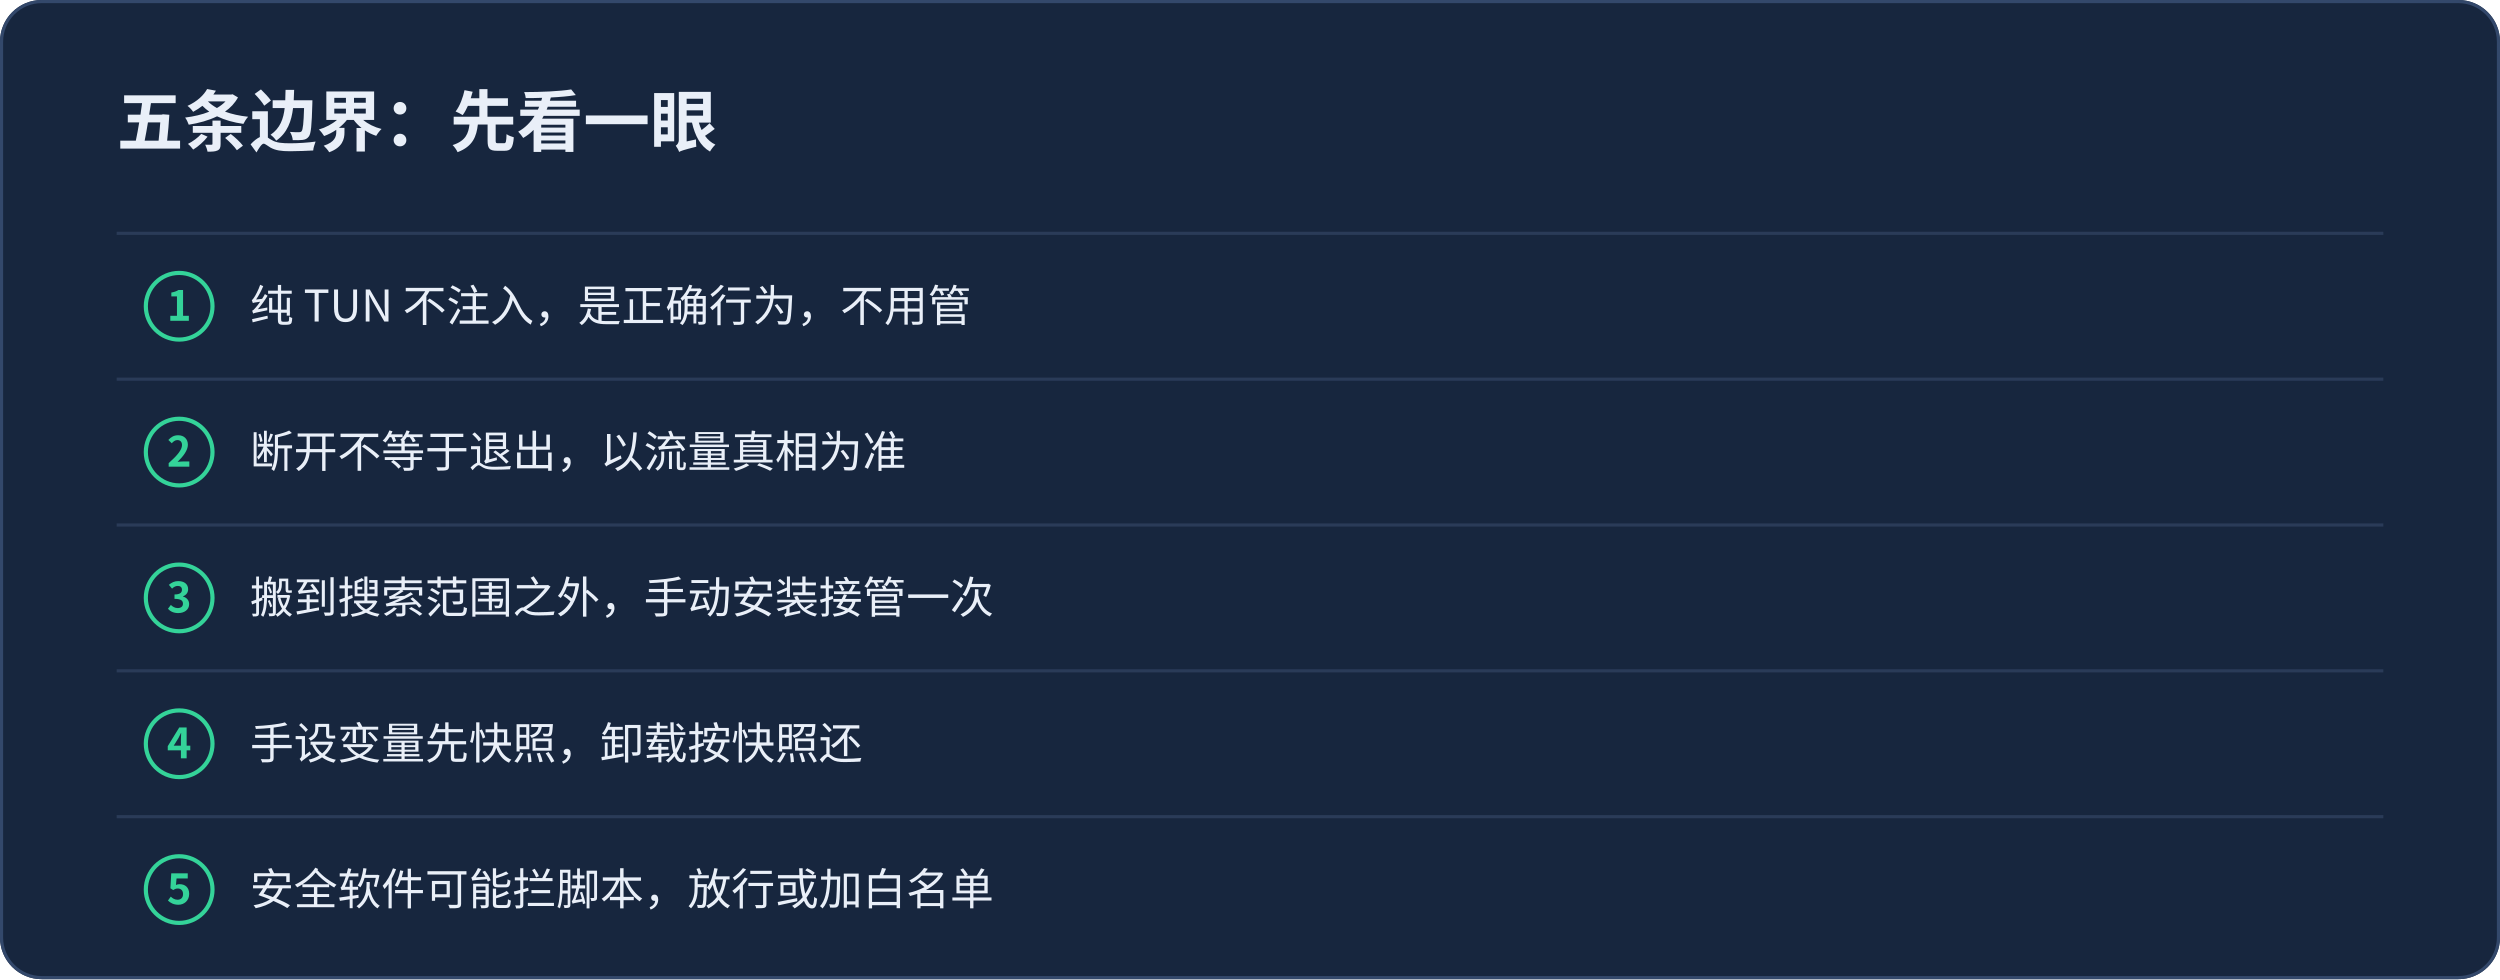
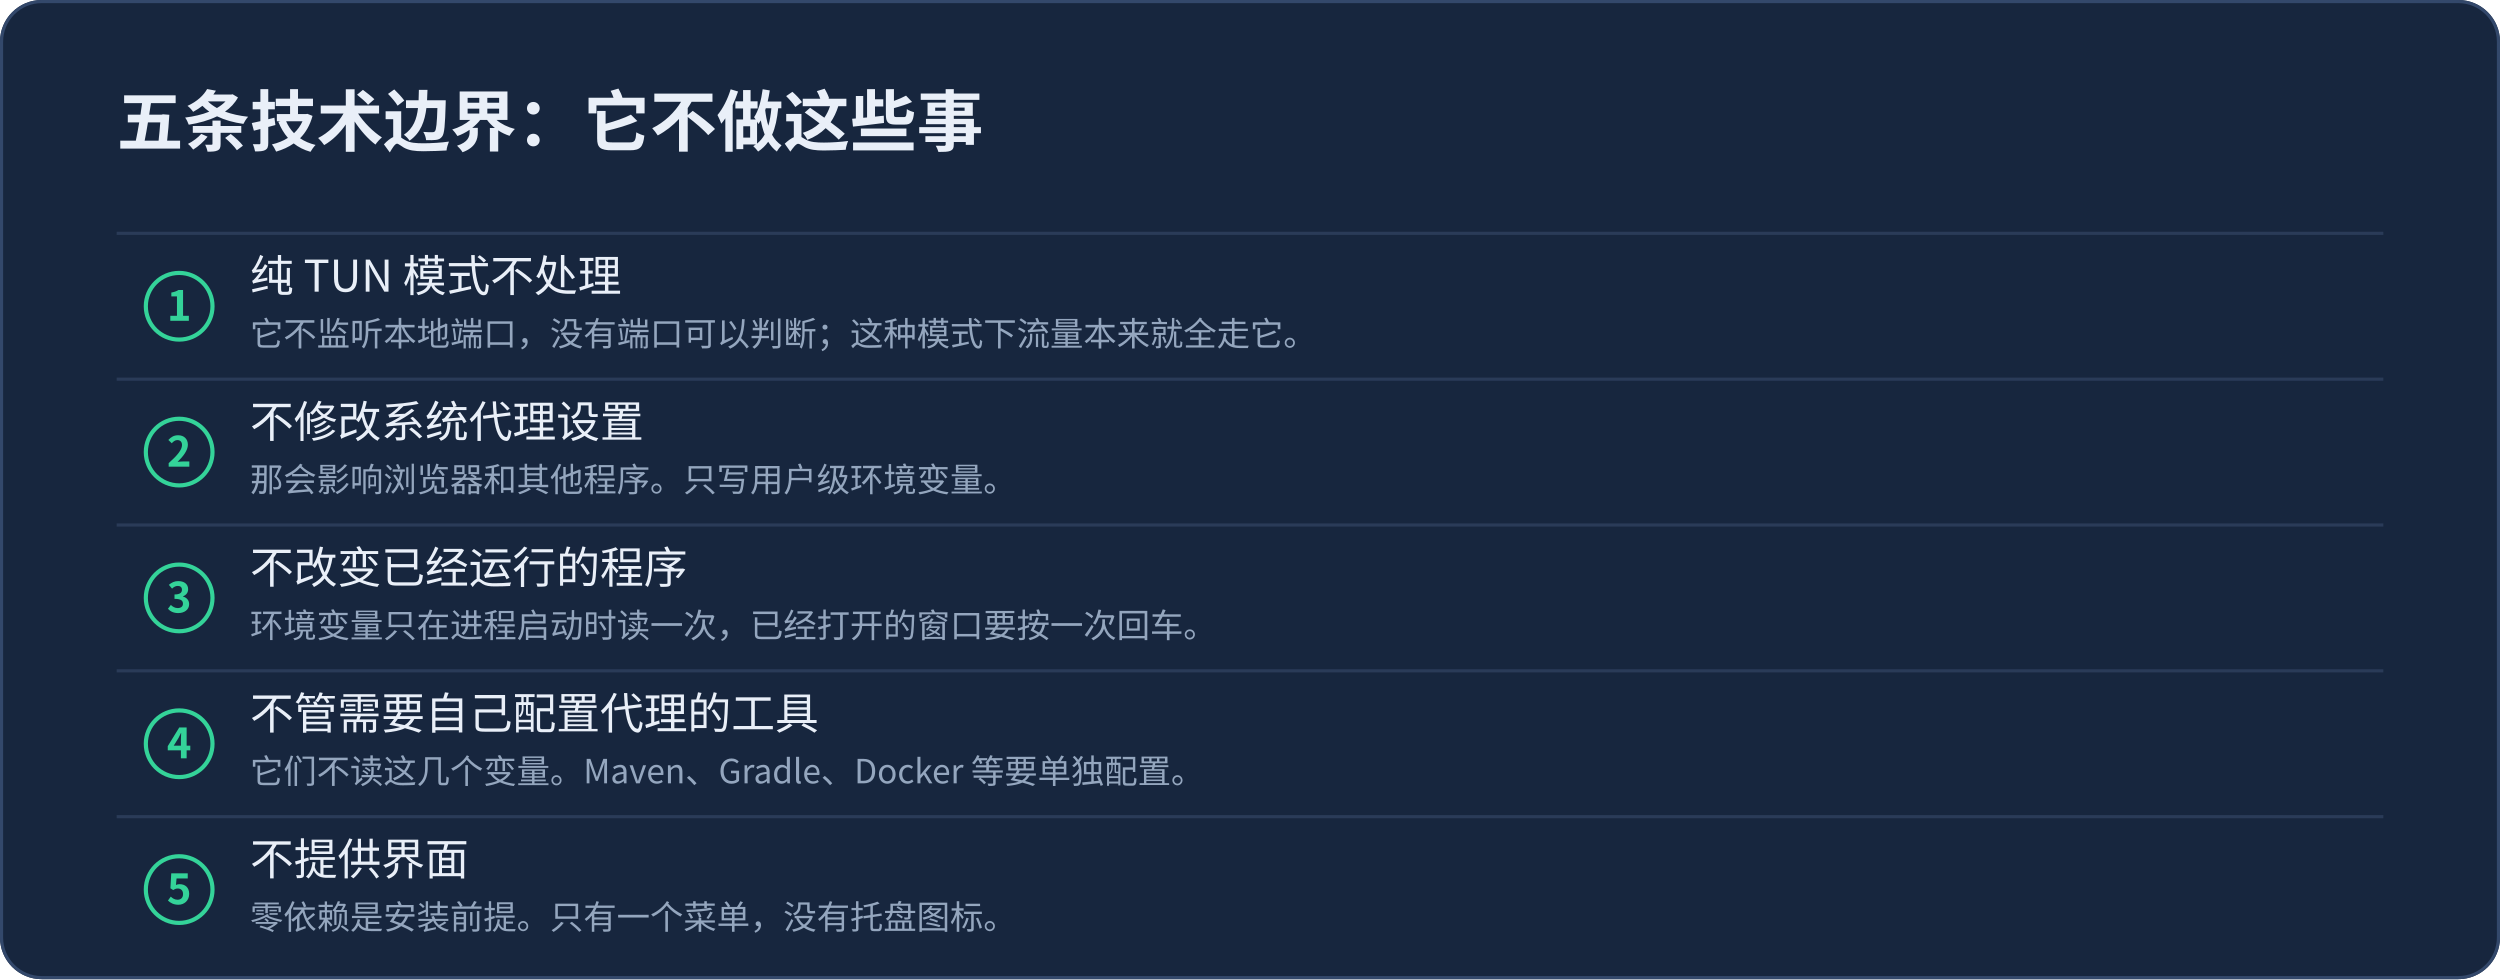
<svg xmlns="http://www.w3.org/2000/svg" width="1200" height="470" viewBox="0 0 1200 470" role="img" aria-labelledby="limitsTitle limitsDesc" font-family="-apple-system, BlinkMacSystemFont, 'Segoe UI', 'PingFang SC', 'Microsoft YaHei', 'Noto Sans CJK SC', sans-serif">
  <rect width="1200" height="470" rx="20" fill="#17263E" />
  <rect x="0.75" y="0.75" width="1198.5" height="468.5" rx="19.25" fill="none" stroke="#33486B" stroke-width="1.5" />
  <g id="heading">
-     <text x="56" y="70" font-size="32" font-weight="700" fill="#E9EFF8">五条边界：先看一眼</text>
+     <text x="56" y="70" font-size="32" font-weight="700" fill="#E9EFF8">五条技术边界：它不做这些事</text>
  </g>
  <g id="rules" stroke="#2A3B58" stroke-width="1.5">
    <path d="M56 112H1144M56 182H1144M56 252H1144M56 322H1144M56 392H1144" />
  </g>
  <g id="badges" fill="none" stroke="#34D399" stroke-width="2">
    <circle cx="86" cy="147" r="16" />
    <circle cx="86" cy="217" r="16" />
    <circle cx="86" cy="287" r="16" />
    <circle cx="86" cy="357" r="16" />
    <circle cx="86" cy="427" r="16" />
  </g>
  <g id="numbers" font-size="20" font-weight="700" fill="#34D399" text-anchor="middle">
    <text x="86" y="147" dy="0.35em">1</text>
    <text x="86" y="217" dy="0.35em">2</text>
    <text x="86" y="287" dy="0.35em">3</text>
    <text x="86" y="357" dy="0.35em">4</text>
    <text x="86" y="427" dy="0.35em">5</text>
  </g>
  <g id="labels" font-size="21" fill="#E9EFF8">
-     <text x="120" y="147" dy="0.35em">纯 TUN 不注入，是正确行为，不用管</text>
-     <text x="120" y="217" dy="0.35em">断开不等于退出，以流量真相为准</text>
-     <text x="120" y="287" dy="0.35em">搬到搜索范围之外，手动安装接管一次</text>
-     <text x="120" y="357" dy="0.35em">手设变量先快照，卸载按快照还</text>
-     <text x="120" y="427" dy="0.35em">安全软件可能拦脚本，放行或加白名单</text>
+     <text x="120" y="140">纯 TUN 模式不处理</text>
+     <text x="120" y="166" font-size="16" fill="#94A6BE">它不监听本地端口，没有端口可以判断；这种模式下流量本来就全走它。</text>
+     <text x="120" y="210">不修改系统代理设置</text>
+     <text x="120" y="236" font-size="16" fill="#94A6BE">那会影响浏览器和其他程序。只写用户级环境变量。</text>
+     <text x="120" y="280">不改变已经运行的程序</text>
+     <text x="120" y="306" font-size="16" fill="#94A6BE">环境变量只在进程启动时读一次，已经打开的窗口要按一次回车。</text>
+     <text x="120" y="350">不管需要自己配置代理的工具</text>
+     <text x="120" y="376" font-size="16" fill="#94A6BE">它们不读这几个变量。Maven、Gradle、Docker 等要单独配置。</text>
+     <text x="120" y="420">不提供界面</text>
+     <text x="120" y="446" font-size="16" fill="#94A6BE">零依赖是安装前提。只有一个菜单，没有托盘图标。</text>
  </g>
</svg>
